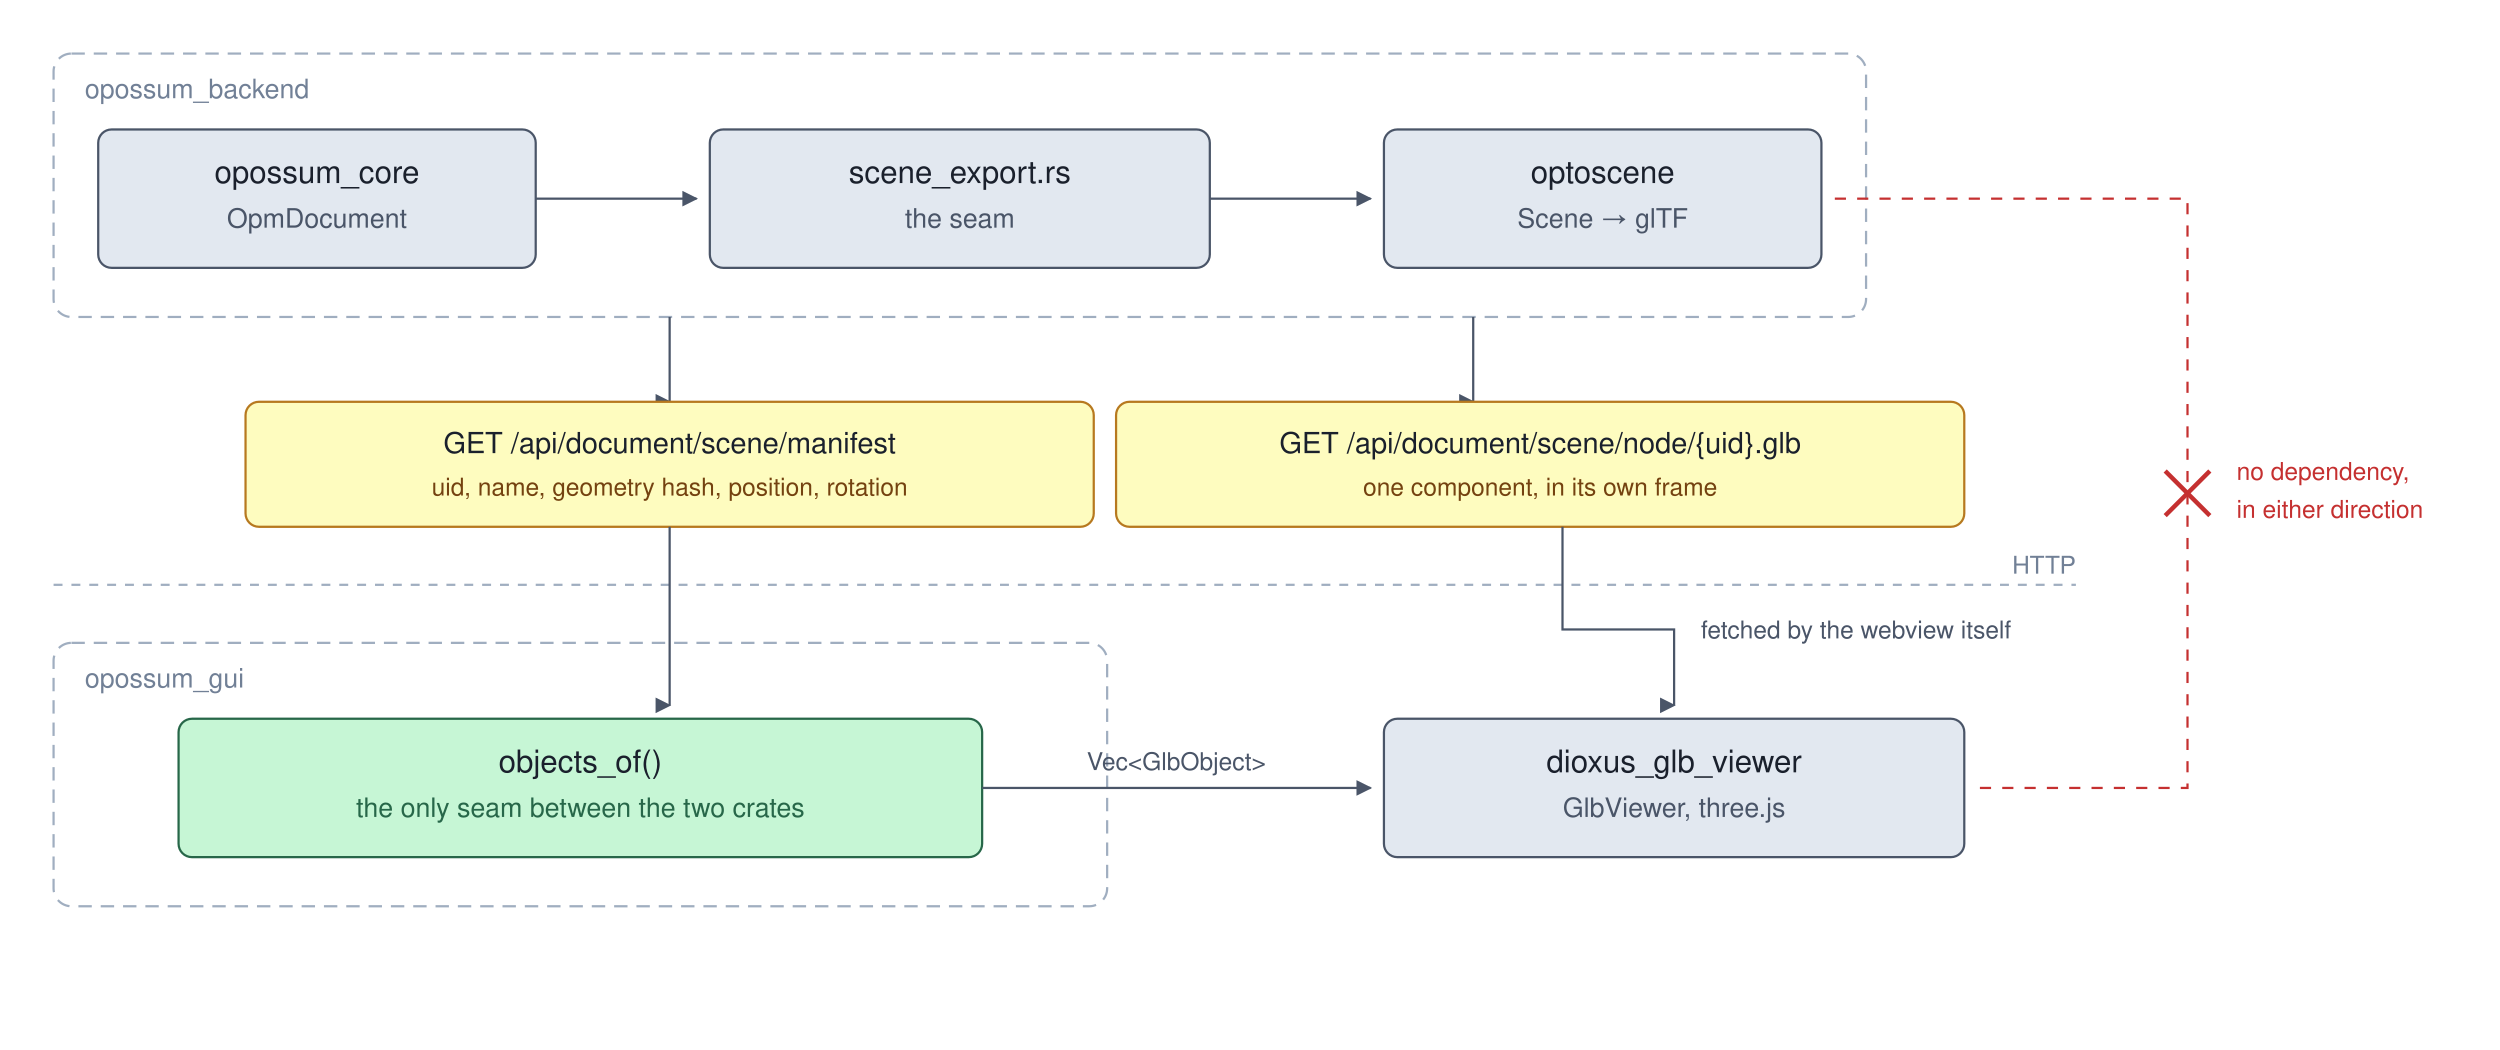
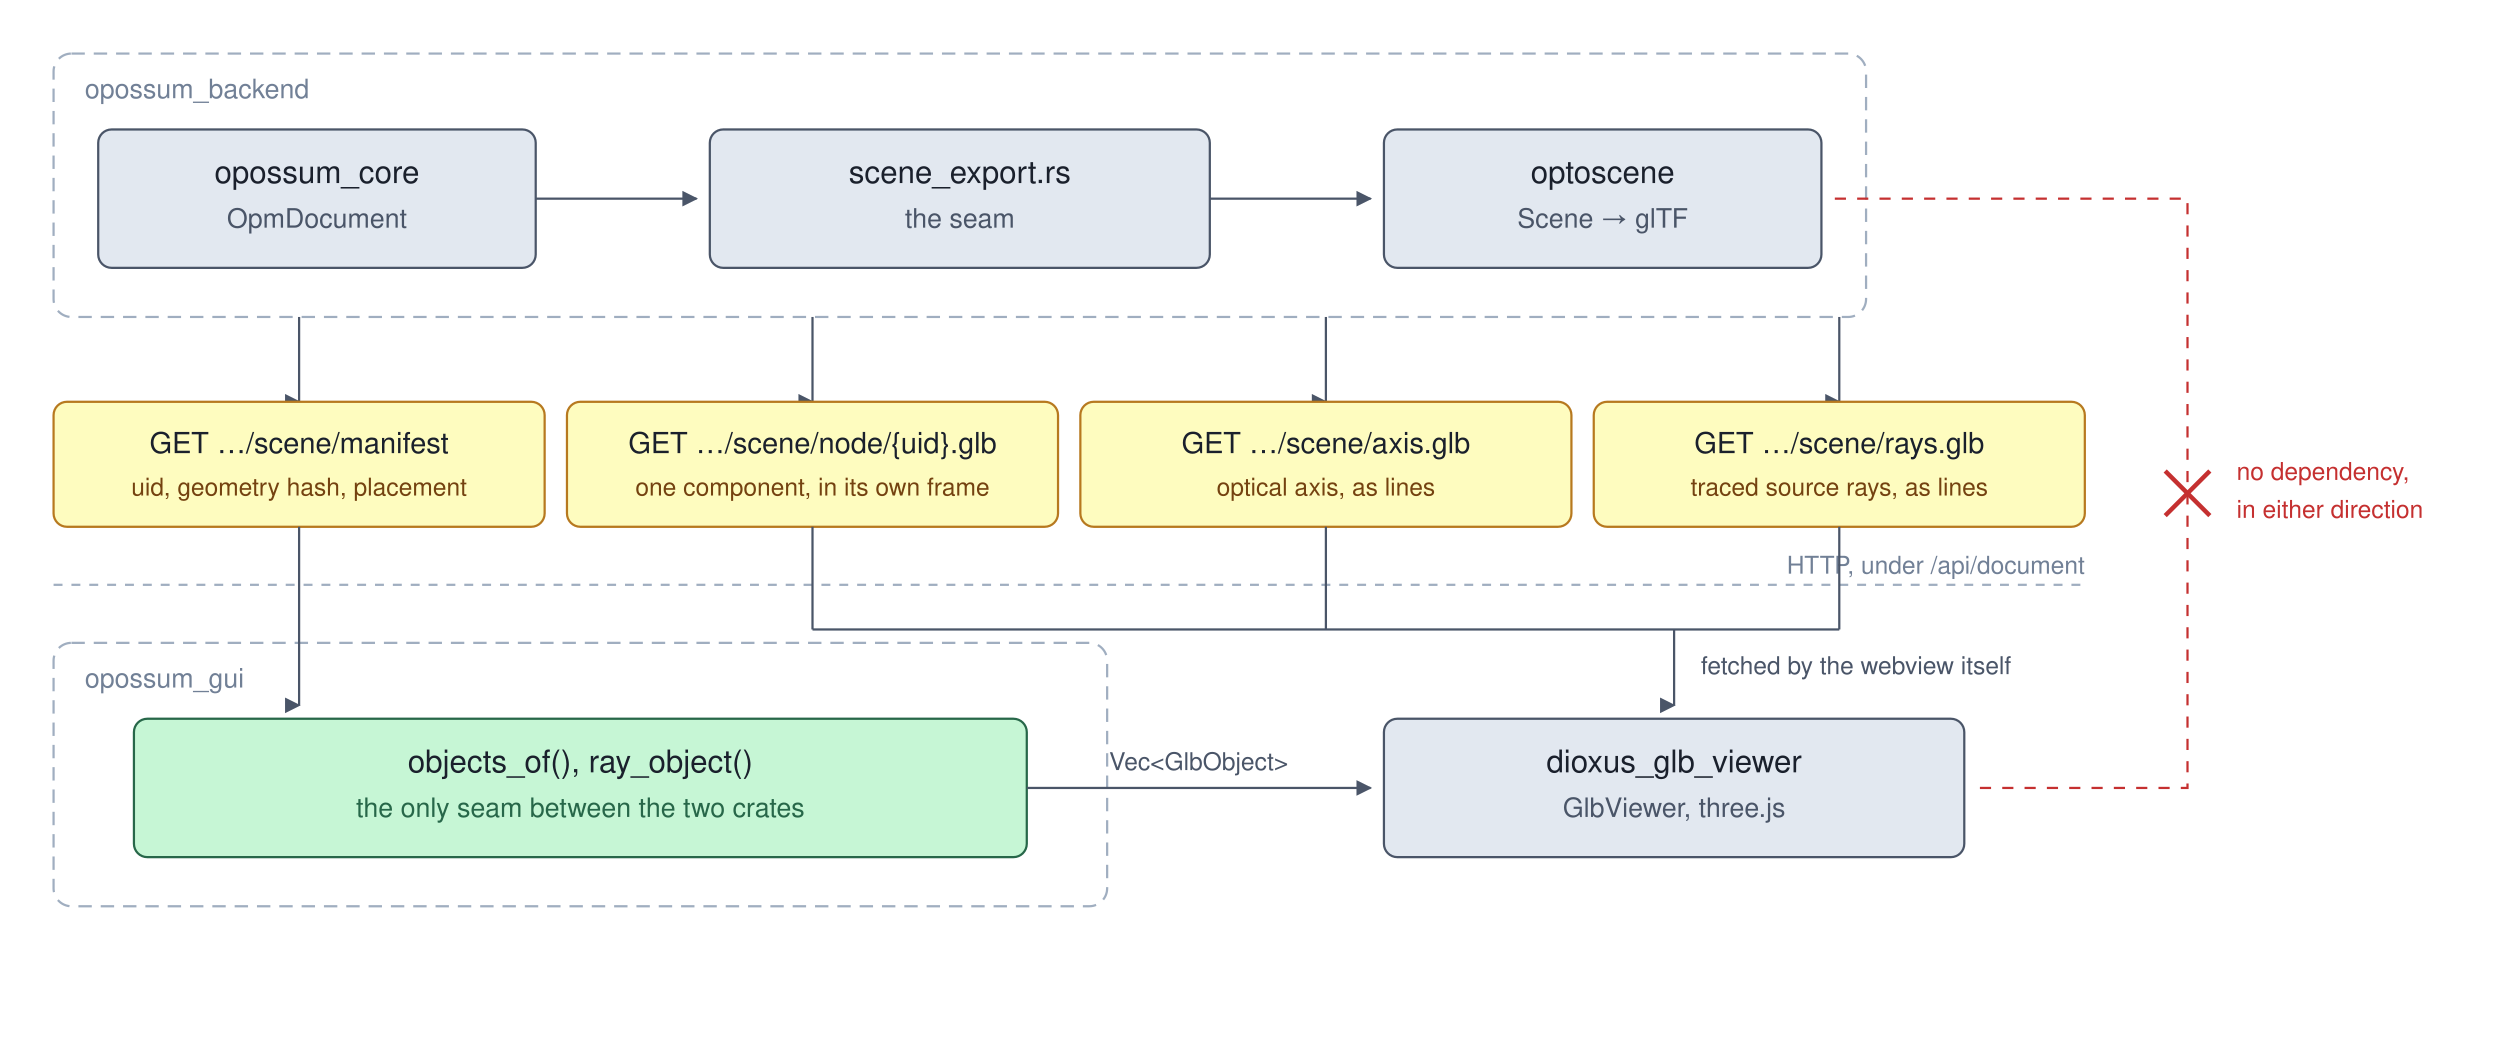
<svg xmlns="http://www.w3.org/2000/svg" width="1120" height="470" viewBox="0 0 1120 470" font-family="Helvetica, Arial, sans-serif">
  <defs>
    <marker id="arrow" viewBox="0 0 10 10" refX="9" refY="5" markerWidth="7" markerHeight="7" orient="auto-start-end">
      <path d="M 0 0 L 10 5 L 0 10 z" fill="#4a5568" />
    </marker>
  </defs>
  <rect x="24" y="24" width="812" height="118" rx="8" fill="none" stroke="#a0aec0" stroke-dasharray="6 4" />
  <text x="38" y="44" font-size="12" fill="#718096">opossum_backend</text>
  <rect x="44" y="58" width="196" height="62" rx="6" fill="#e2e8f0" stroke="#4a5568" />
  <text x="142" y="82" font-size="14" text-anchor="middle" fill="#1a202c">opossum_core</text>
  <text x="142" y="102" font-size="12" text-anchor="middle" fill="#4a5568">OpmDocument</text>
  <rect x="318" y="58" width="224" height="62" rx="6" fill="#e2e8f0" stroke="#4a5568" />
  <text x="430" y="82" font-size="14" text-anchor="middle" fill="#1a202c">scene_export.rs</text>
  <text x="430" y="102" font-size="12" text-anchor="middle" fill="#4a5568">the seam</text>
  <rect x="620" y="58" width="196" height="62" rx="6" fill="#e2e8f0" stroke="#4a5568" />
  <text x="718" y="82" font-size="14" text-anchor="middle" fill="#1a202c">optoscene</text>
  <text x="718" y="102" font-size="12" text-anchor="middle" fill="#4a5568">Scene → glTF</text>
  <line x1="240" y1="89" x2="312" y2="89" stroke="#4a5568" marker-end="url(#arrow)" />
  <line x1="542" y1="89" x2="614" y2="89" stroke="#4a5568" marker-end="url(#arrow)" />
-   <line x1="300" y1="142" x2="300" y2="180" stroke="#4a5568" marker-end="url(#arrow)" />
-   <line x1="660" y1="142" x2="660" y2="180" stroke="#4a5568" marker-end="url(#arrow)" />
-   <rect x="110" y="180" width="380" height="56" rx="6" fill="#fefcbf" stroke="#b7791f" />
-   <text x="300" y="203" font-size="13" text-anchor="middle" fill="#1a202c">GET /api/document/scene/manifest</text>
-   <text x="300" y="222" font-size="11" text-anchor="middle" fill="#744210">uid, name, geometry hash, position, rotation</text>
-   <rect x="500" y="180" width="380" height="56" rx="6" fill="#fefcbf" stroke="#b7791f" />
-   <text x="690" y="203" font-size="13" text-anchor="middle" fill="#1a202c">GET /api/document/scene/node/{uid}.glb</text>
-   <text x="690" y="222" font-size="11" text-anchor="middle" fill="#744210">one component, in its own frame</text>
-   <line x1="24" y1="262" x2="930" y2="262" stroke="#a0aec0" stroke-dasharray="4 4" />
-   <text x="930" y="257" font-size="11" text-anchor="end" fill="#718096">HTTP</text>
+   <line x1="134" y1="142" x2="134" y2="180" stroke="#4a5568" marker-end="url(#arrow)" />
+   <line x1="364" y1="142" x2="364" y2="180" stroke="#4a5568" marker-end="url(#arrow)" />
+   <line x1="594" y1="142" x2="594" y2="180" stroke="#4a5568" marker-end="url(#arrow)" />
+   <line x1="824" y1="142" x2="824" y2="180" stroke="#4a5568" marker-end="url(#arrow)" />
+   <rect x="24" y="180" width="220" height="56" rx="6" fill="#fefcbf" stroke="#b7791f" />
+   <text x="134" y="203" font-size="13" text-anchor="middle" fill="#1a202c">GET …/scene/manifest</text>
+   <text x="134" y="222" font-size="11" text-anchor="middle" fill="#744210">uid, geometry hash, placement</text>
+   <rect x="254" y="180" width="220" height="56" rx="6" fill="#fefcbf" stroke="#b7791f" />
+   <text x="364" y="203" font-size="13" text-anchor="middle" fill="#1a202c">GET …/scene/node/{uid}.glb</text>
+   <text x="364" y="222" font-size="11" text-anchor="middle" fill="#744210">one component, in its own frame</text>
+   <rect x="484" y="180" width="220" height="56" rx="6" fill="#fefcbf" stroke="#b7791f" />
+   <text x="594" y="203" font-size="13" text-anchor="middle" fill="#1a202c">GET …/scene/axis.glb</text>
+   <text x="594" y="222" font-size="11" text-anchor="middle" fill="#744210">optical axis, as lines</text>
+   <rect x="714" y="180" width="220" height="56" rx="6" fill="#fefcbf" stroke="#b7791f" />
+   <text x="824" y="203" font-size="13" text-anchor="middle" fill="#1a202c">GET …/scene/rays.glb</text>
+   <text x="824" y="222" font-size="11" text-anchor="middle" fill="#744210">traced source rays, as lines</text>
+   <line x1="24" y1="262" x2="934" y2="262" stroke="#a0aec0" stroke-dasharray="4 4" />
+   <text x="934" y="257" font-size="11" text-anchor="end" fill="#718096">HTTP, under /api/document</text>
  <rect x="24" y="288" width="472" height="118" rx="8" fill="none" stroke="#a0aec0" stroke-dasharray="6 4" />
  <text x="38" y="308" font-size="12" fill="#718096">opossum_gui</text>
-   <rect x="80" y="322" width="360" height="62" rx="6" fill="#c6f6d5" stroke="#276749" />
-   <text x="260" y="346" font-size="14" text-anchor="middle" fill="#1a202c">objects_of()</text>
+   <rect x="60" y="322" width="400" height="62" rx="6" fill="#c6f6d5" stroke="#276749" />
+   <text x="260" y="346" font-size="14" text-anchor="middle" fill="#1a202c">objects_of(), ray_object()</text>
  <text x="260" y="366" font-size="12" text-anchor="middle" fill="#276749">the only seam between the two crates</text>
  <rect x="620" y="322" width="260" height="62" rx="6" fill="#e2e8f0" stroke="#4a5568" />
  <text x="750" y="346" font-size="14" text-anchor="middle" fill="#1a202c">dioxus_glb_viewer</text>
  <text x="750" y="366" font-size="12" text-anchor="middle" fill="#4a5568">GlbViewer, three.js</text>
-   <line x1="300" y1="236" x2="300" y2="316" stroke="#4a5568" marker-end="url(#arrow)" />
-   <line x1="440" y1="353" x2="614" y2="353" stroke="#4a5568" marker-end="url(#arrow)" />
-   <text x="527" y="345" font-size="11" text-anchor="middle" fill="#4a5568">Vec&lt;GlbObject&gt;</text>
-   <path d="M 700 236 L 700 282 L 750 282 L 750 316" fill="none" stroke="#4a5568" marker-end="url(#arrow)" />
-   <text x="762" y="286" font-size="11" fill="#4a5568">fetched by the webview itself</text>
+   <line x1="134" y1="236" x2="134" y2="316" stroke="#4a5568" marker-end="url(#arrow)" />
+   <line x1="460" y1="353" x2="614" y2="353" stroke="#4a5568" marker-end="url(#arrow)" />
+   <text x="537" y="345" font-size="11" text-anchor="middle" fill="#4a5568">Vec&lt;GlbObject&gt;</text>
+   <line x1="364" y1="236" x2="364" y2="282" stroke="#4a5568" />
+   <line x1="594" y1="236" x2="594" y2="282" stroke="#4a5568" />
+   <line x1="824" y1="236" x2="824" y2="282" stroke="#4a5568" />
+   <line x1="364" y1="282" x2="824" y2="282" stroke="#4a5568" />
+   <line x1="750" y1="282" x2="750" y2="316" stroke="#4a5568" marker-end="url(#arrow)" />
+   <text x="762" y="302" font-size="11" fill="#4a5568">fetched by the webview itself</text>
  <path d="M 822 89 L 980 89 L 980 353 L 886 353" fill="none" stroke="#c53030" stroke-dasharray="5 5" />
  <line x1="970" y1="211" x2="990" y2="231" stroke="#c53030" stroke-width="2" />
  <line x1="990" y1="211" x2="970" y2="231" stroke="#c53030" stroke-width="2" />
  <text x="1002" y="215" font-size="11" fill="#c53030">no dependency,</text>
  <text x="1002" y="232" font-size="11" fill="#c53030">in either direction</text>
</svg>
